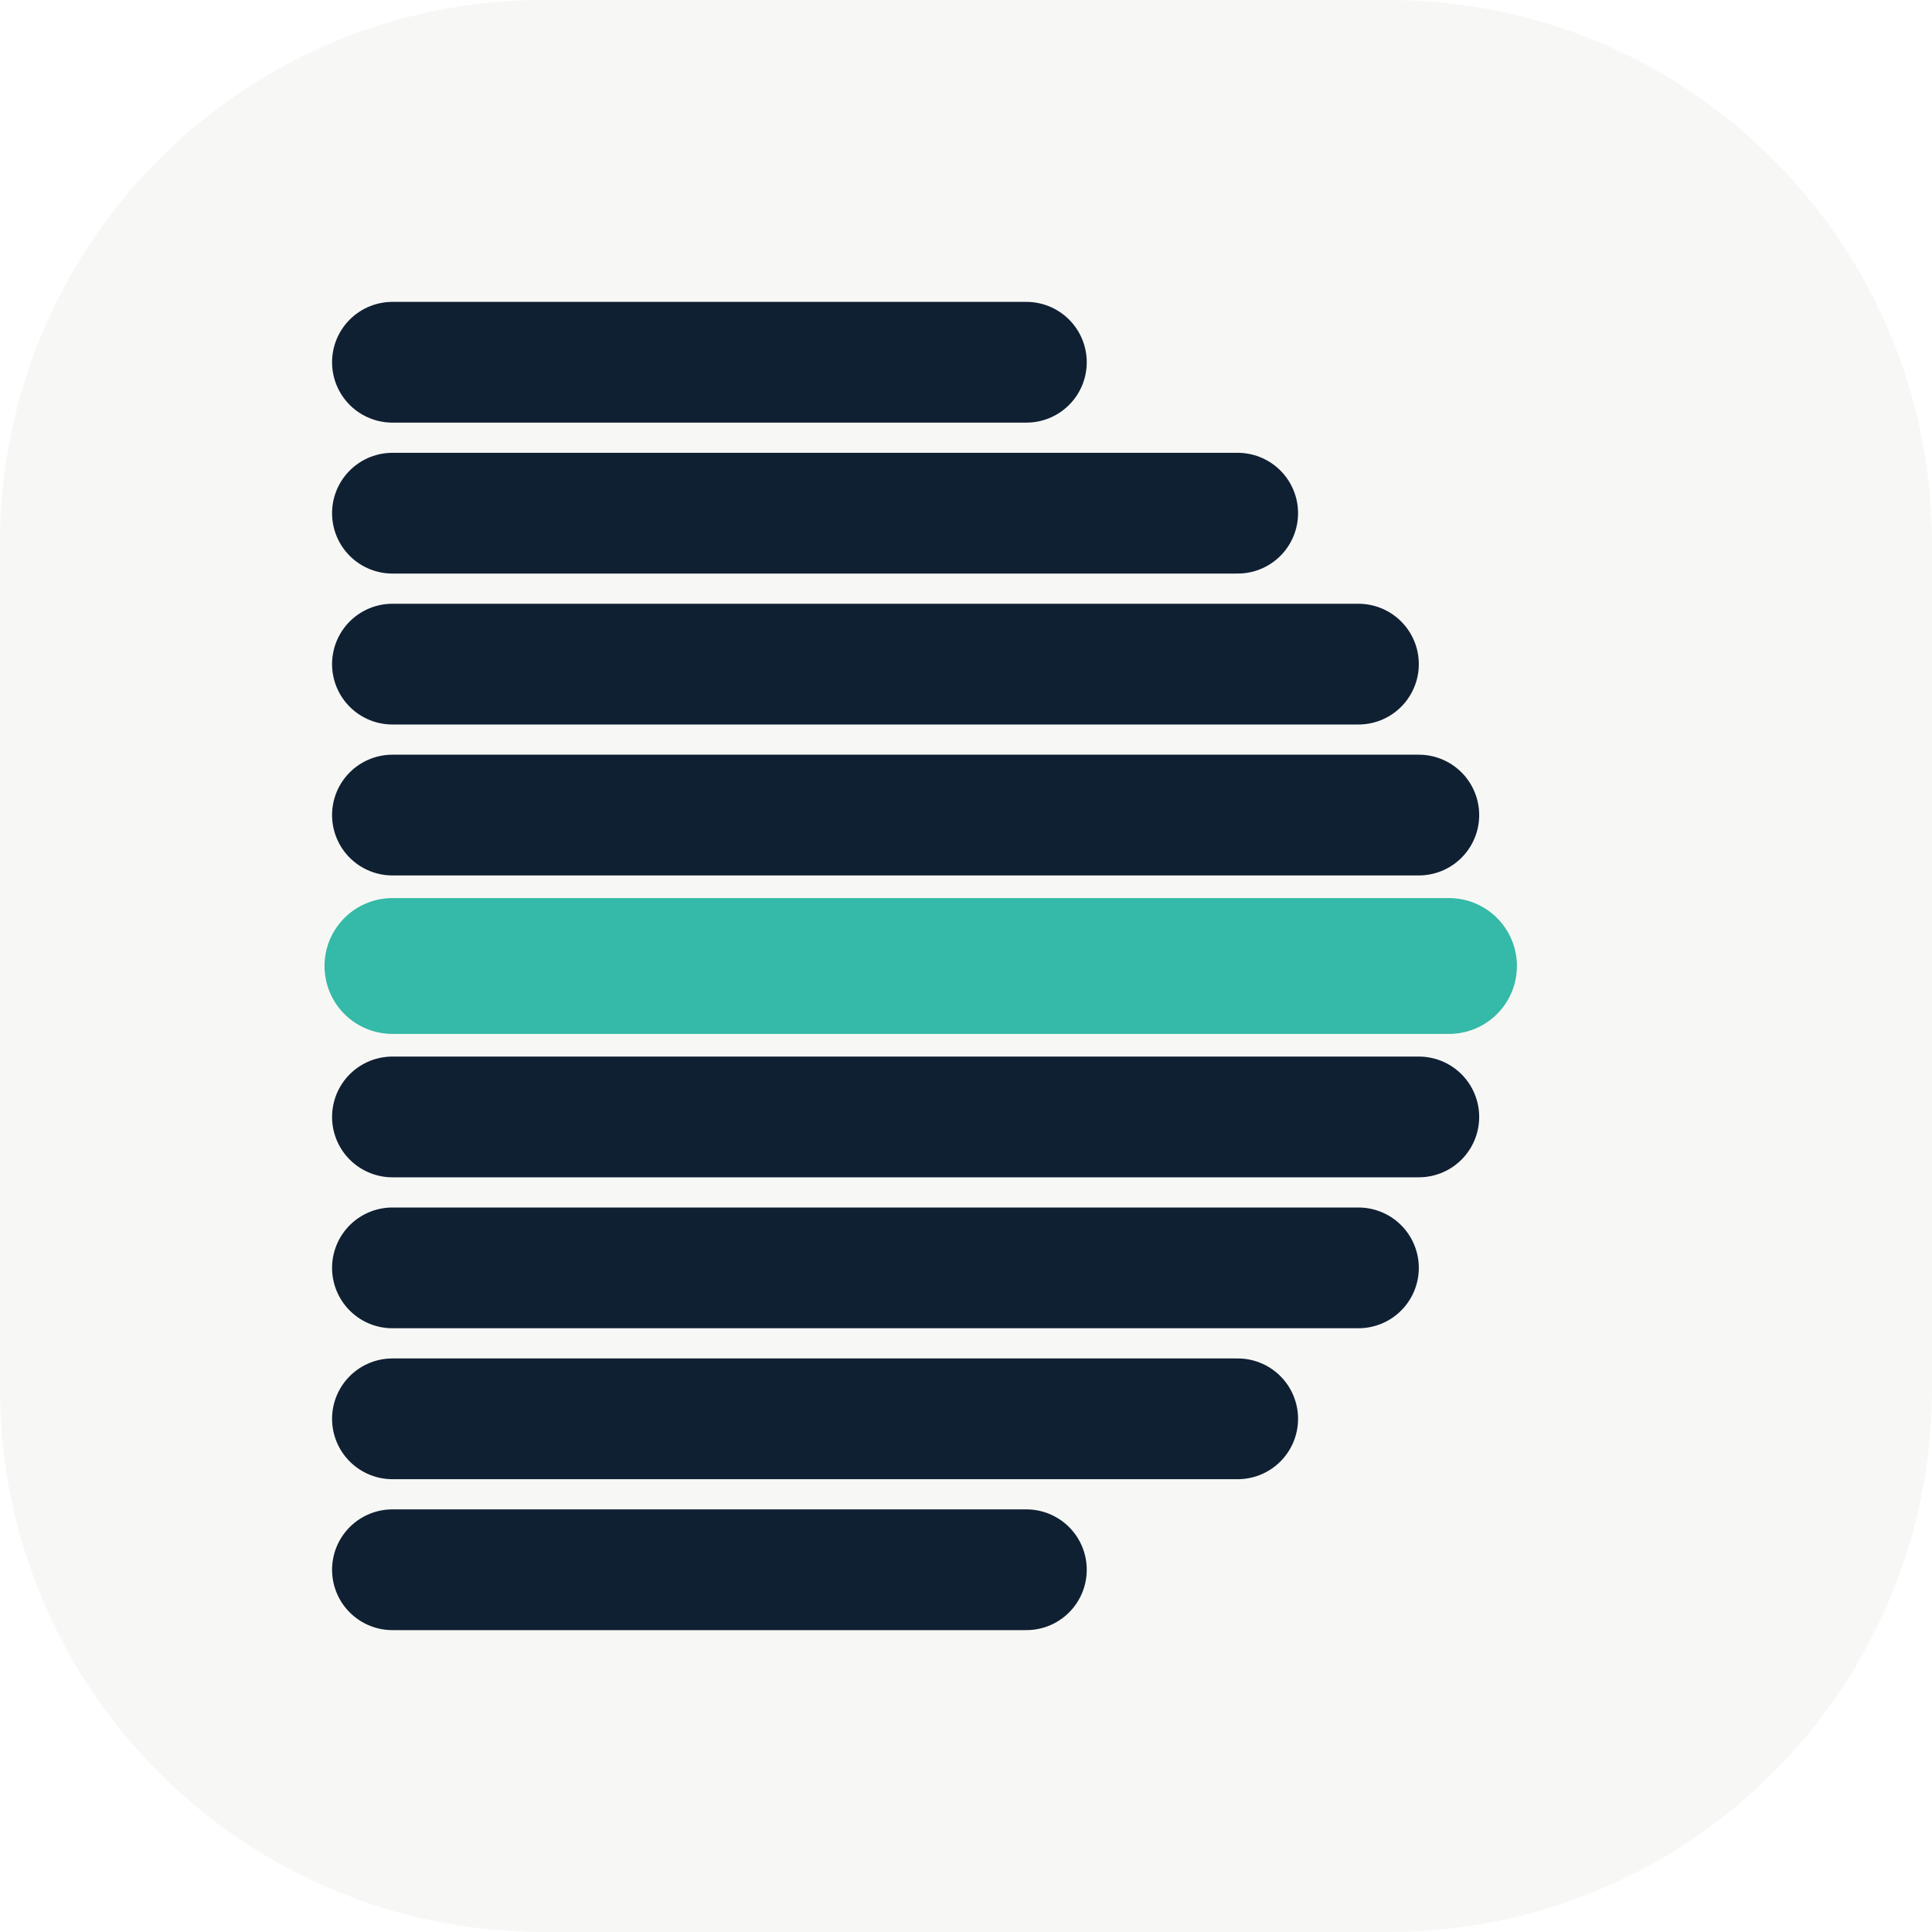
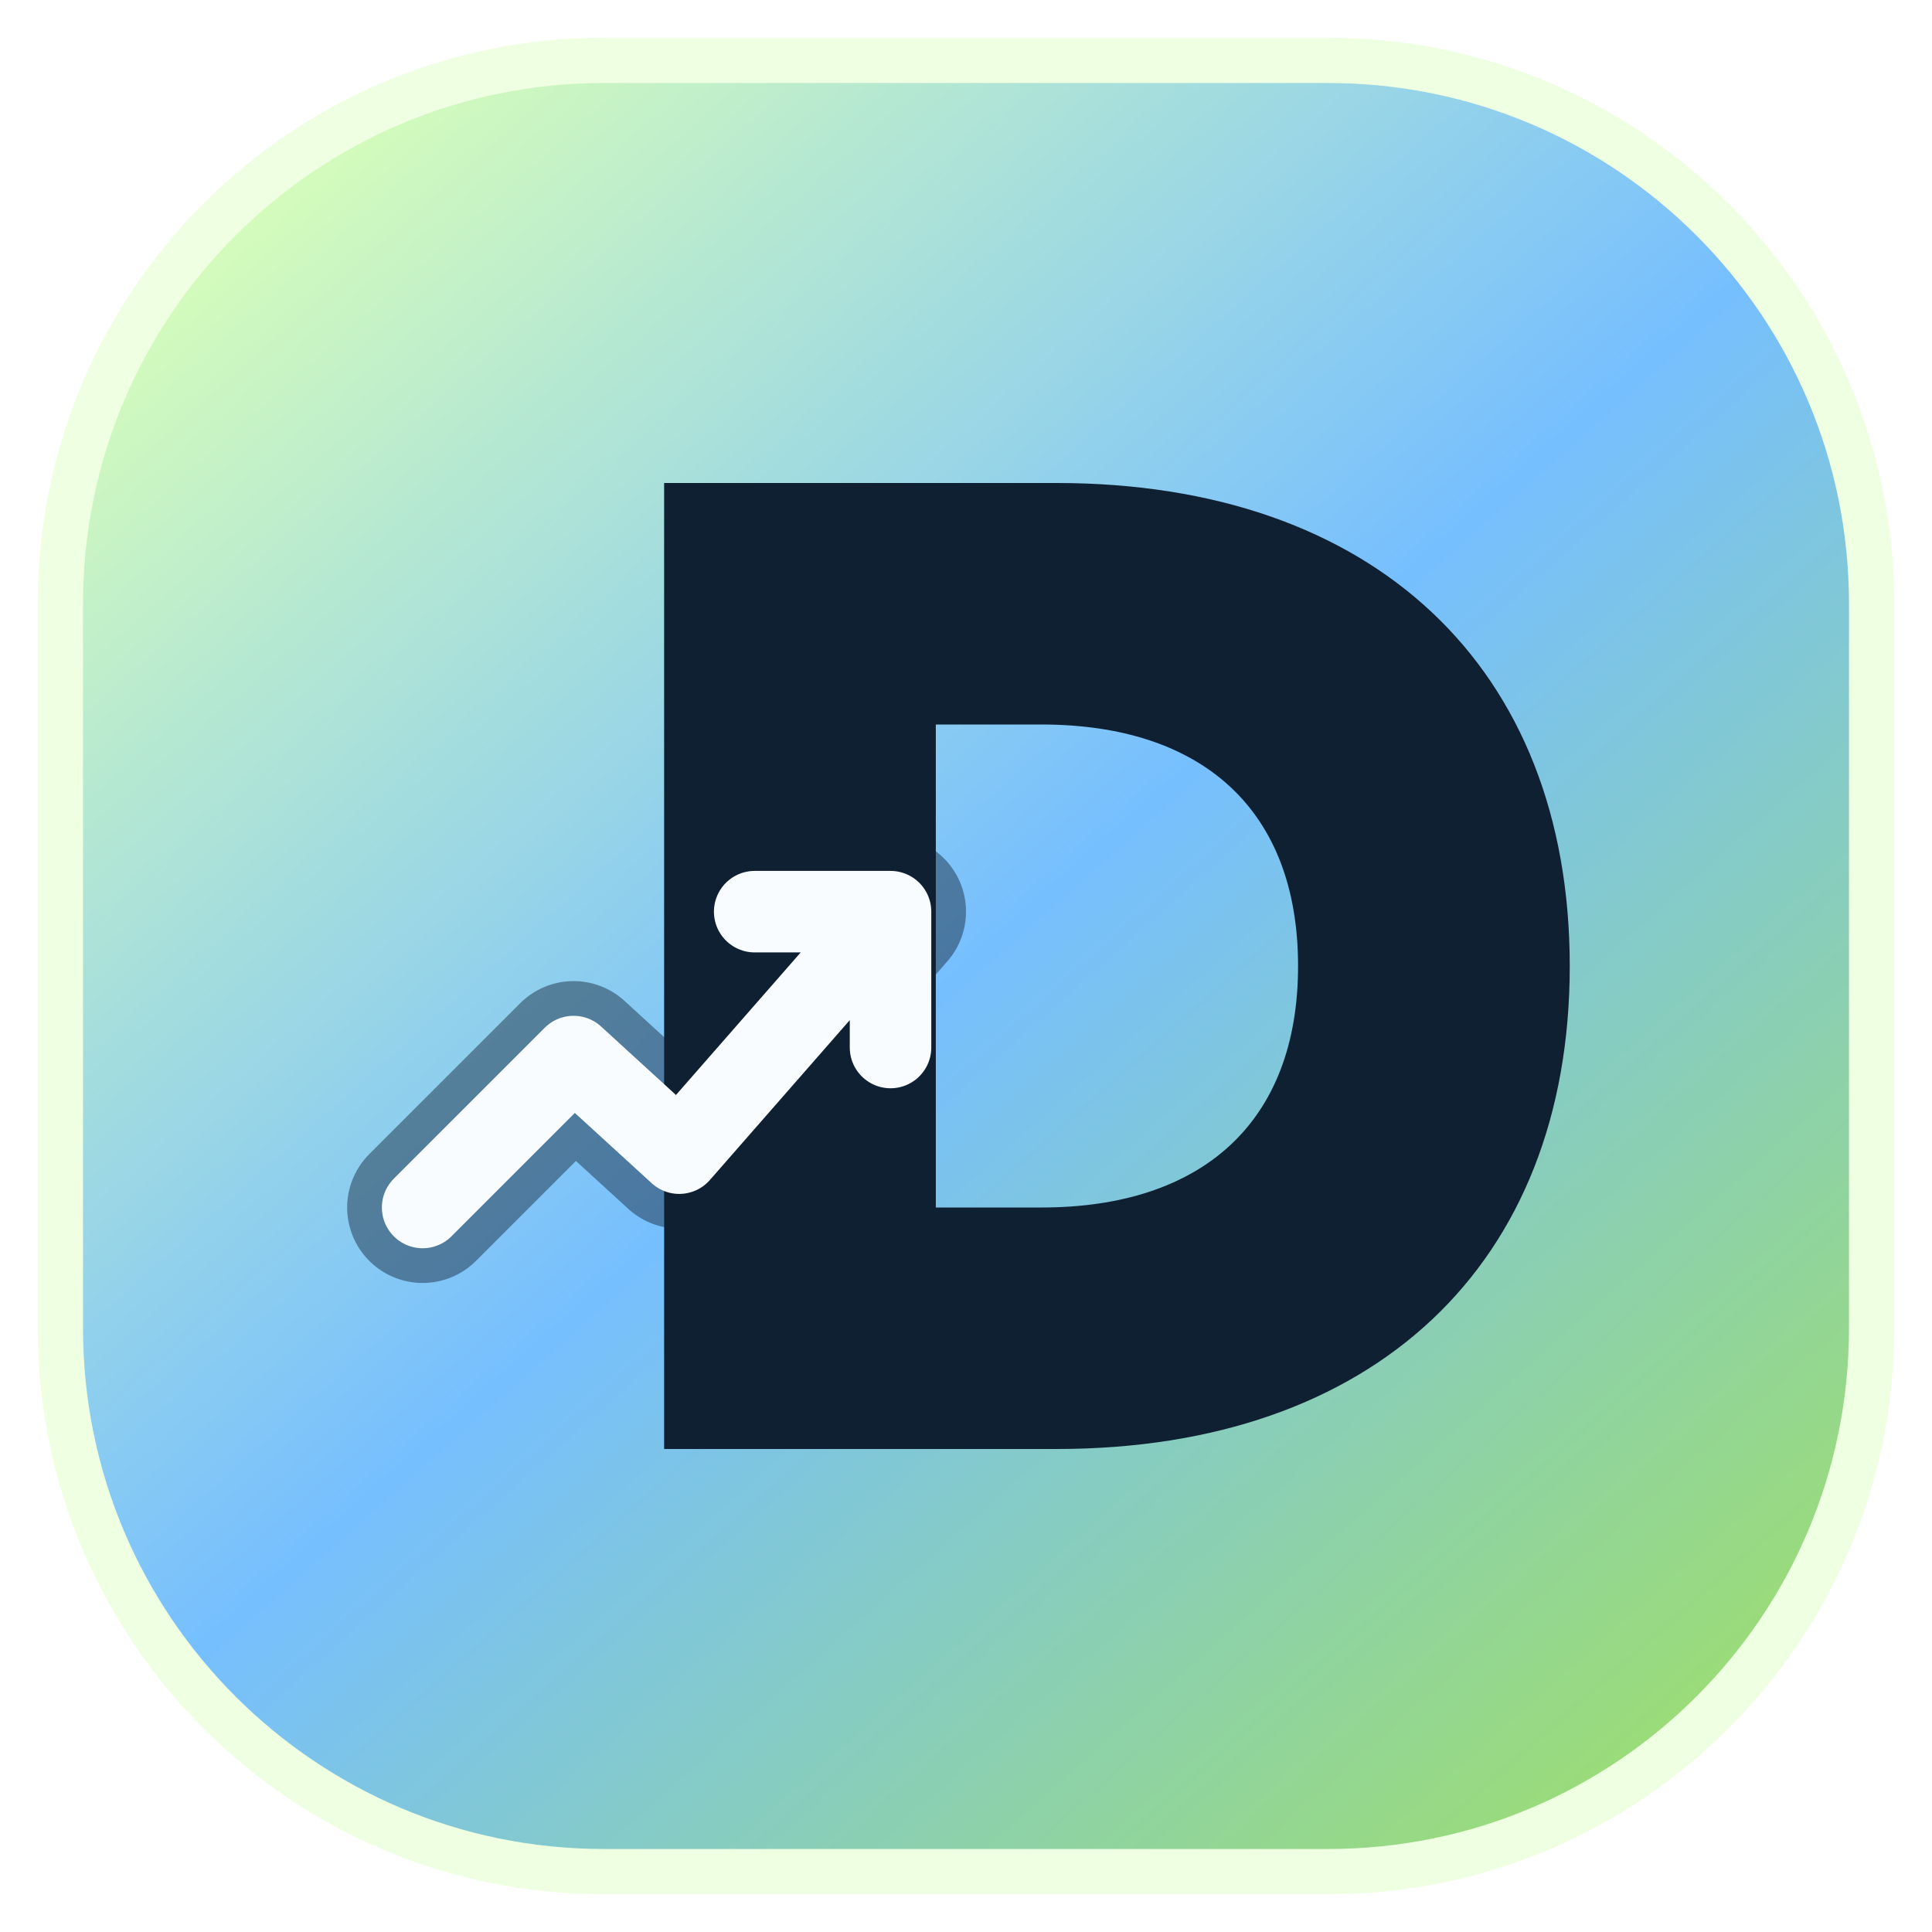
<svg xmlns="http://www.w3.org/2000/svg" viewBox="0 0 64 64">
-   <rect width="64" height="64" rx="18" fill="#f7f8f5" />
-   <g fill="none" stroke="#102033" stroke-width="4" stroke-linecap="round">
-     <path d="M13 12h21" />
-     <path d="M13 17h28" />
-     <path d="M13 22h32" />
-     <path d="M13 27h34" />
-     <path d="M13 37h34" />
-     <path d="M13 42h32" />
-     <path d="M13 47h28" />
-     <path d="M13 52h21" />
-   </g>
-   <path d="M13 32h35" fill="none" stroke="#35b9a8" stroke-width="4.5" stroke-linecap="round" />
+   <defs>
+     <linearGradient id="midnight" x1="8" y1="5" x2="56" y2="59" gradientUnits="userSpaceOnUse">
+       <stop stop-color="#d9ffb8" />
+       <stop offset=".5" stop-color="#76bfff" />
+       <stop offset="1" stop-color="#9cdd72" />
+     </linearGradient>
+   </defs>
+   <rect x="2" y="2" width="60" height="60" rx="18" fill="url(#midnight)" stroke="#efffe2" stroke-width="1.5" />
+   <path fill="#102033" fill-rule="evenodd" d="M22 16h13c10.5 0 17 6.1 17 16s-6.5 16-17 16H22V16Zm9 8v16h3.5c5.3 0 8.5-2.8 8.5-8s-3.2-8-8.5-8H31Z" />
+   <path d="m14 40 5-5 3.5 3.2 7-8" fill="none" stroke="#102033" stroke-opacity=".45" stroke-width="5" stroke-linecap="round" stroke-linejoin="round" />
+   <path d="m14 40 5-5 3.5 3.2 7-8m-4.5 0h4.5v4.5" fill="none" stroke="#f8fcff" stroke-width="2.7" stroke-linecap="round" stroke-linejoin="round" />
</svg>
